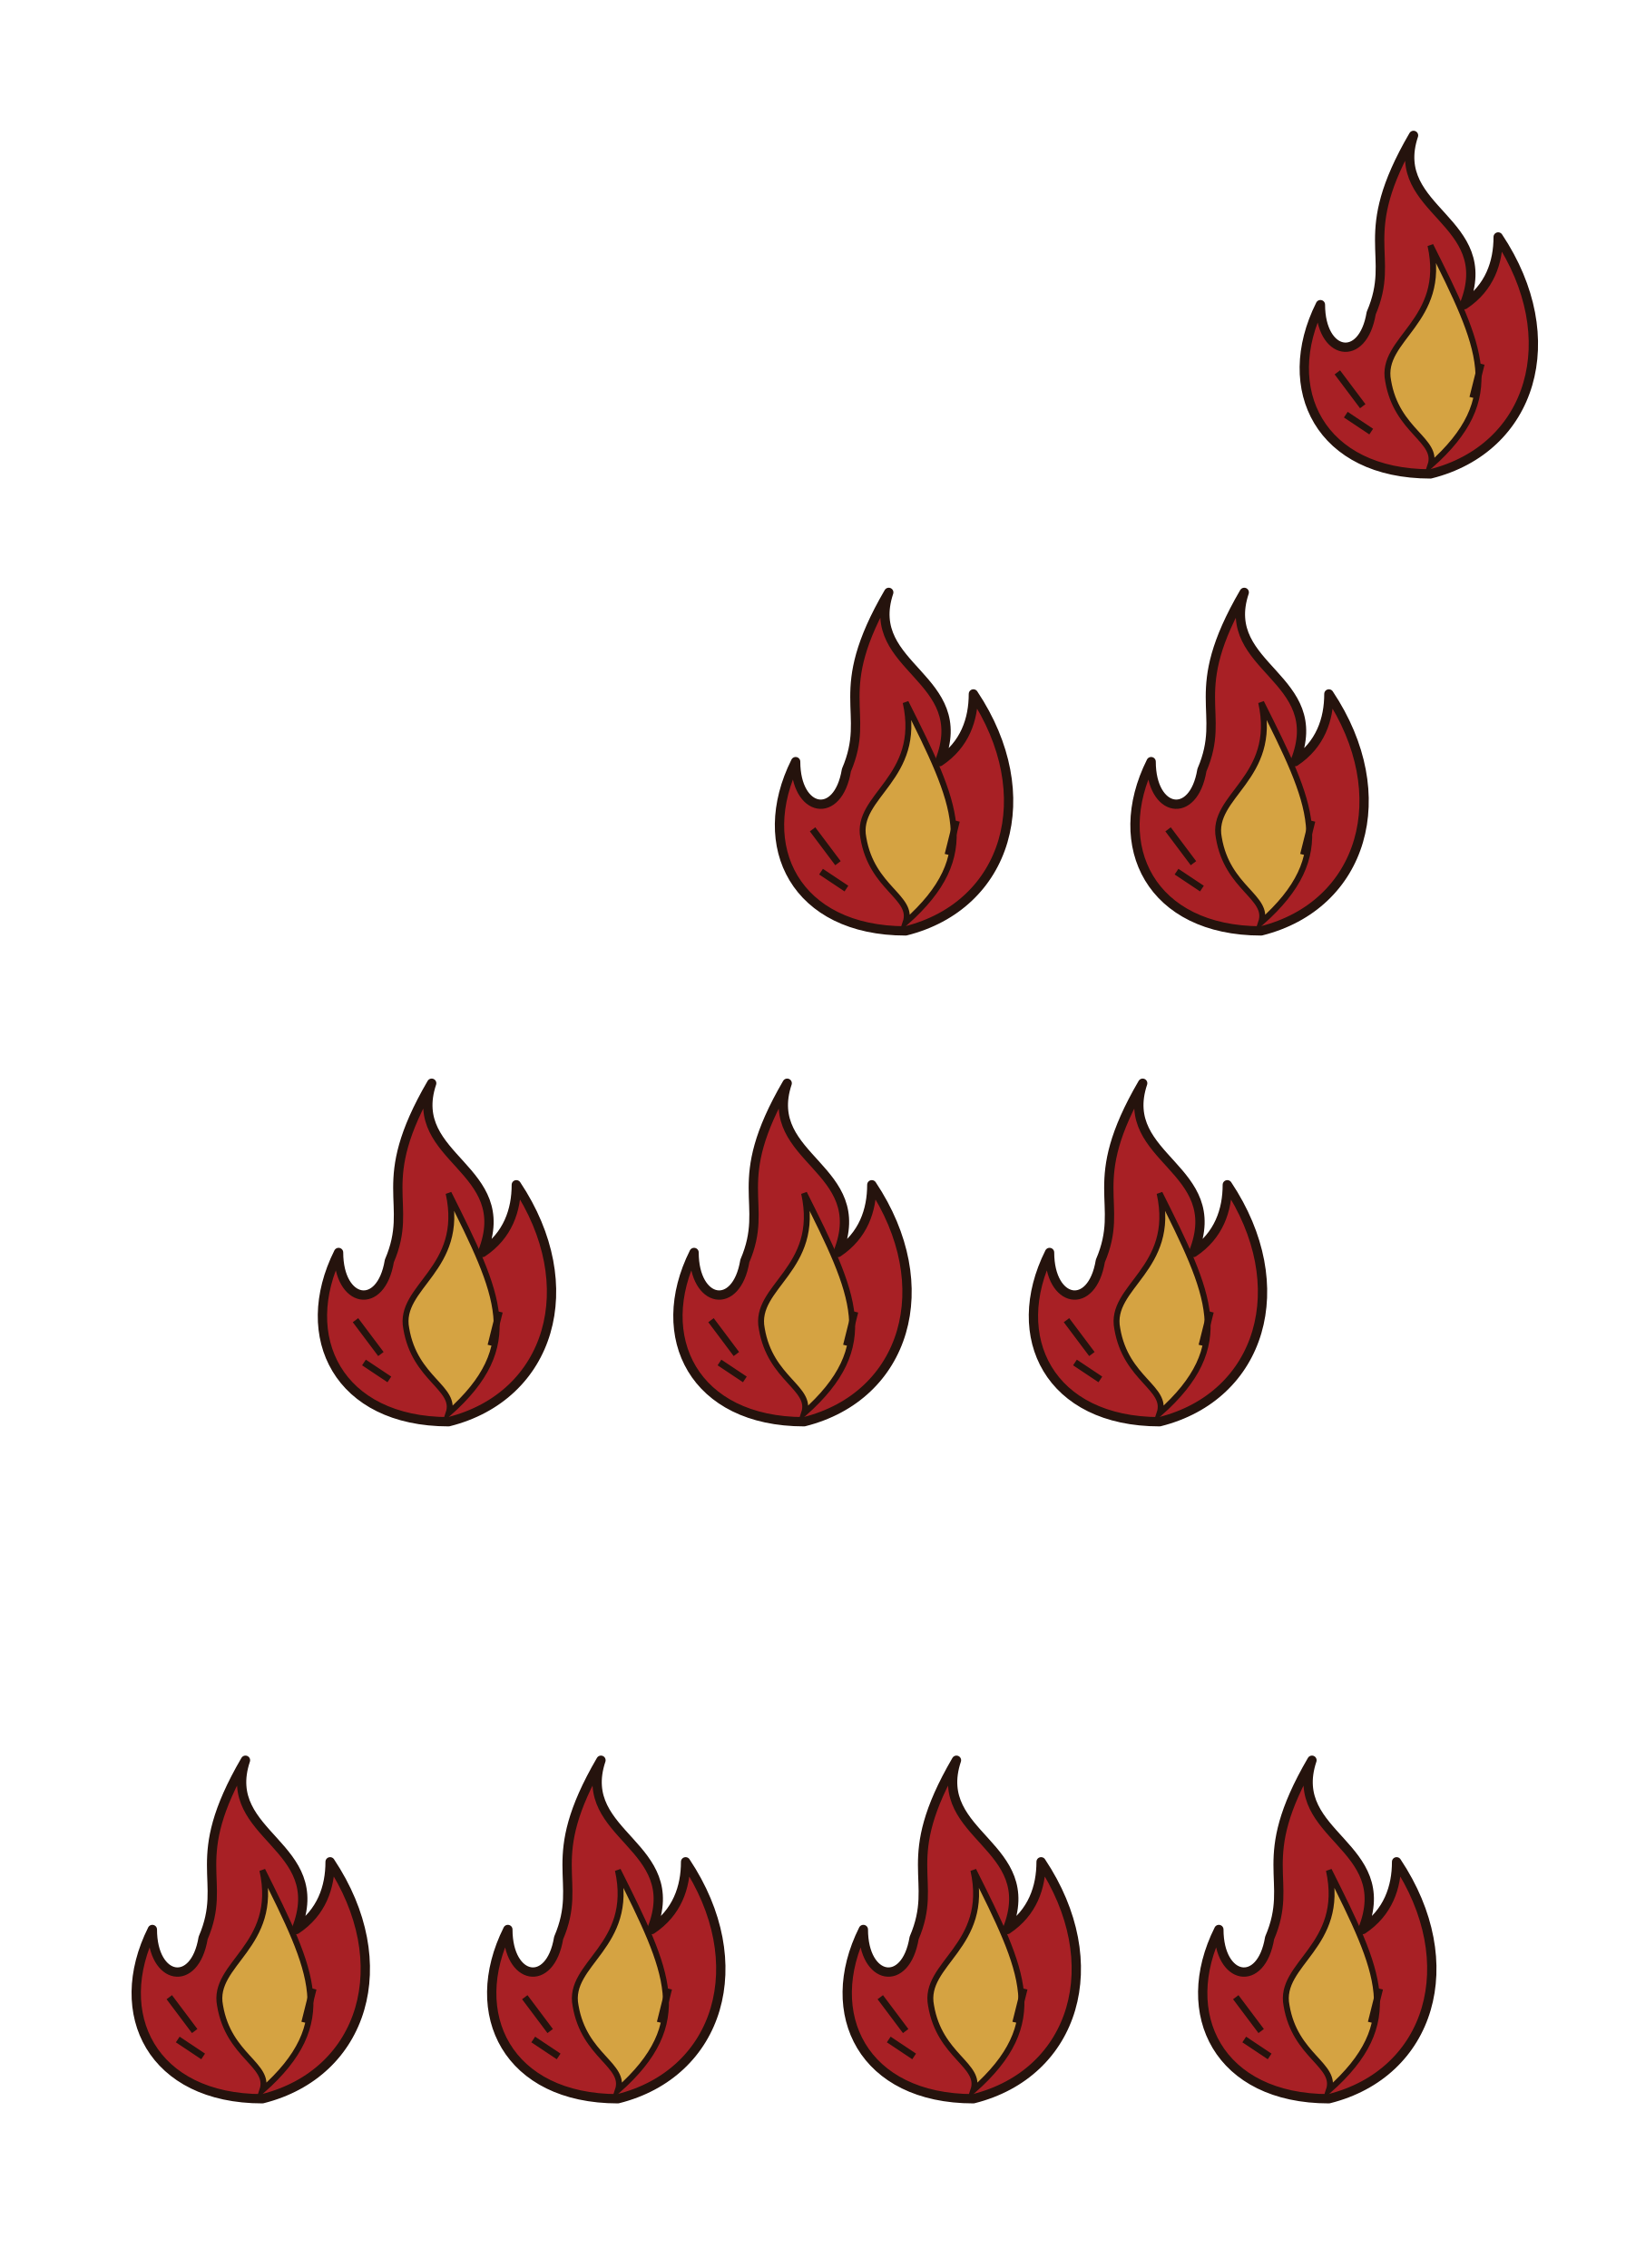
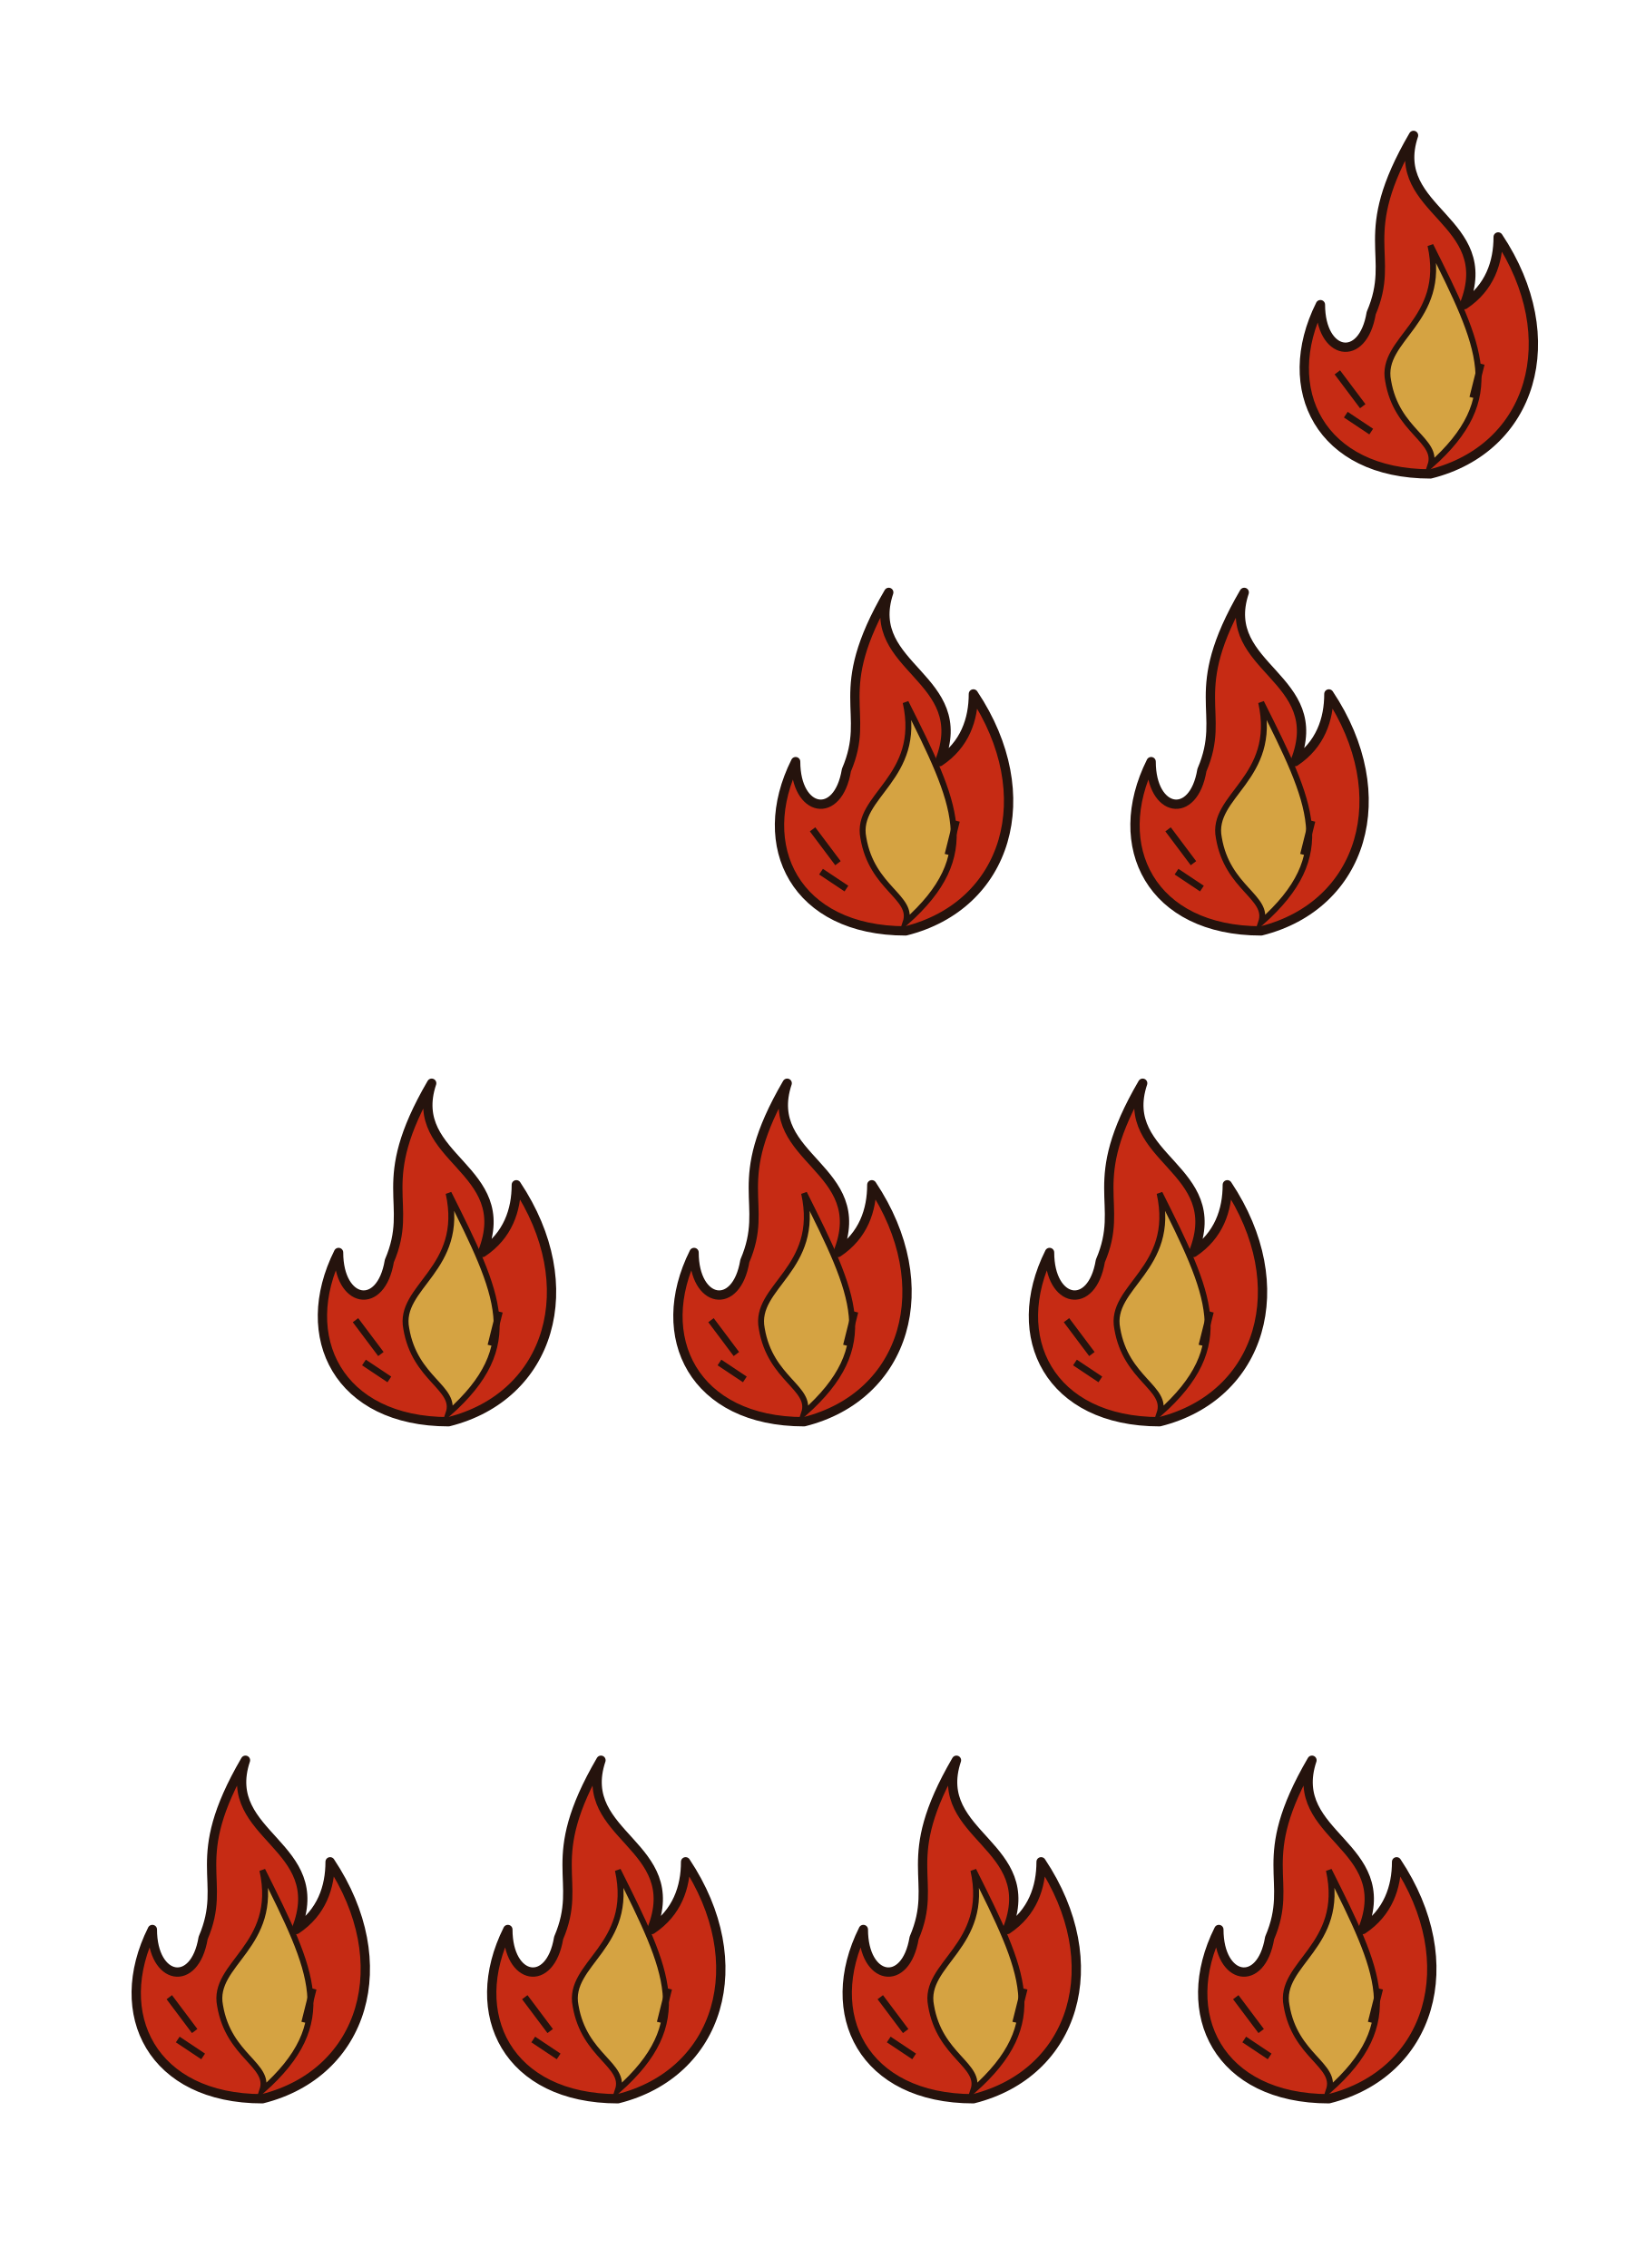
<svg xmlns="http://www.w3.org/2000/svg" width="768" height="1072" viewBox="0 0 96 134">
  <g class="flame" transform="translate(76.000 8.000) scale(0.5)">
-     <path d="M15 0C12 9 25 10 21 20C24 18 25 15 25 12C33 24 29 37 17 40C4 40-1 30 4 20C4 26 9 27 10 21C13 14 8 12 15 0Z" fill="#a82025" stroke="#25130d" stroke-width="1.1" stroke-linejoin="round" />
+     <path d="M15 0C12 9 25 10 21 20C24 18 25 15 25 12C33 24 29 37 17 40C4 40-1 30 4 20C4 26 9 27 10 21C13 14 8 12 15 0Z" fill="#c62b14" stroke="#25130d" stroke-width="1.1" stroke-linejoin="round" />
    <path d="M17 13C19 22 11 24 12 29C13 35 18 36 17 39C26 31 23 25 17 13Z" fill="#d5a342" stroke="#25130d" stroke-width=".7" />
    <path d="M6 28L9 32M7 33L10 35M23 27L22 31" fill="none" stroke="#25130d" stroke-width=".8" />
  </g>
  <g class="flame" transform="translate(45.000 35.000) scale(0.5)">
-     <path d="M15 0C12 9 25 10 21 20C24 18 25 15 25 12C33 24 29 37 17 40C4 40-1 30 4 20C4 26 9 27 10 21C13 14 8 12 15 0Z" fill="#a82025" stroke="#25130d" stroke-width="1.1" stroke-linejoin="round" />
+     <path d="M15 0C12 9 25 10 21 20C24 18 25 15 25 12C33 24 29 37 17 40C4 40-1 30 4 20C4 26 9 27 10 21C13 14 8 12 15 0Z" fill="#c62b14" stroke="#25130d" stroke-width="1.1" stroke-linejoin="round" />
    <path d="M17 13C19 22 11 24 12 29C13 35 18 36 17 39C26 31 23 25 17 13Z" fill="#d5a342" stroke="#25130d" stroke-width=".7" />
    <path d="M6 28L9 32M7 33L10 35M23 27L22 31" fill="none" stroke="#25130d" stroke-width=".8" />
  </g>
  <g class="flame" transform="translate(66.000 35.000) scale(0.5)">
-     <path d="M15 0C12 9 25 10 21 20C24 18 25 15 25 12C33 24 29 37 17 40C4 40-1 30 4 20C4 26 9 27 10 21C13 14 8 12 15 0Z" fill="#a82025" stroke="#25130d" stroke-width="1.1" stroke-linejoin="round" />
+     <path d="M15 0C12 9 25 10 21 20C24 18 25 15 25 12C33 24 29 37 17 40C4 40-1 30 4 20C4 26 9 27 10 21C13 14 8 12 15 0Z" fill="#c62b14" stroke="#25130d" stroke-width="1.1" stroke-linejoin="round" />
    <path d="M17 13C19 22 11 24 12 29C13 35 18 36 17 39C26 31 23 25 17 13Z" fill="#d5a342" stroke="#25130d" stroke-width=".7" />
    <path d="M6 28L9 32M7 33L10 35M23 27L22 31" fill="none" stroke="#25130d" stroke-width=".8" />
  </g>
  <g class="flame" transform="translate(18.000 64.000) scale(0.5)">
-     <path d="M15 0C12 9 25 10 21 20C24 18 25 15 25 12C33 24 29 37 17 40C4 40-1 30 4 20C4 26 9 27 10 21C13 14 8 12 15 0Z" fill="#a82025" stroke="#25130d" stroke-width="1.1" stroke-linejoin="round" />
+     <path d="M15 0C12 9 25 10 21 20C24 18 25 15 25 12C33 24 29 37 17 40C4 40-1 30 4 20C4 26 9 27 10 21C13 14 8 12 15 0Z" fill="#c62b14" stroke="#25130d" stroke-width="1.1" stroke-linejoin="round" />
    <path d="M17 13C19 22 11 24 12 29C13 35 18 36 17 39C26 31 23 25 17 13Z" fill="#d5a342" stroke="#25130d" stroke-width=".7" />
    <path d="M6 28L9 32M7 33L10 35M23 27L22 31" fill="none" stroke="#25130d" stroke-width=".8" />
  </g>
  <g class="flame" transform="translate(39.000 64.000) scale(0.5)">
-     <path d="M15 0C12 9 25 10 21 20C24 18 25 15 25 12C33 24 29 37 17 40C4 40-1 30 4 20C4 26 9 27 10 21C13 14 8 12 15 0Z" fill="#a82025" stroke="#25130d" stroke-width="1.1" stroke-linejoin="round" />
+     <path d="M15 0C12 9 25 10 21 20C24 18 25 15 25 12C33 24 29 37 17 40C4 40-1 30 4 20C4 26 9 27 10 21C13 14 8 12 15 0Z" fill="#c62b14" stroke="#25130d" stroke-width="1.1" stroke-linejoin="round" />
    <path d="M17 13C19 22 11 24 12 29C13 35 18 36 17 39C26 31 23 25 17 13Z" fill="#d5a342" stroke="#25130d" stroke-width=".7" />
    <path d="M6 28L9 32M7 33L10 35M23 27L22 31" fill="none" stroke="#25130d" stroke-width=".8" />
  </g>
  <g class="flame" transform="translate(60.000 64.000) scale(0.5)">
-     <path d="M15 0C12 9 25 10 21 20C24 18 25 15 25 12C33 24 29 37 17 40C4 40-1 30 4 20C4 26 9 27 10 21C13 14 8 12 15 0Z" fill="#a82025" stroke="#25130d" stroke-width="1.1" stroke-linejoin="round" />
+     <path d="M15 0C12 9 25 10 21 20C24 18 25 15 25 12C33 24 29 37 17 40C4 40-1 30 4 20C4 26 9 27 10 21C13 14 8 12 15 0Z" fill="#c62b14" stroke="#25130d" stroke-width="1.1" stroke-linejoin="round" />
    <path d="M17 13C19 22 11 24 12 29C13 35 18 36 17 39C26 31 23 25 17 13Z" fill="#d5a342" stroke="#25130d" stroke-width=".7" />
    <path d="M6 28L9 32M7 33L10 35M23 27L22 31" fill="none" stroke="#25130d" stroke-width=".8" />
  </g>
  <g class="flame" transform="translate(7.000 104.000) scale(0.5)">
-     <path d="M15 0C12 9 25 10 21 20C24 18 25 15 25 12C33 24 29 37 17 40C4 40-1 30 4 20C4 26 9 27 10 21C13 14 8 12 15 0Z" fill="#a82025" stroke="#25130d" stroke-width="1.1" stroke-linejoin="round" />
+     <path d="M15 0C12 9 25 10 21 20C24 18 25 15 25 12C33 24 29 37 17 40C4 40-1 30 4 20C4 26 9 27 10 21C13 14 8 12 15 0Z" fill="#c62b14" stroke="#25130d" stroke-width="1.1" stroke-linejoin="round" />
    <path d="M17 13C19 22 11 24 12 29C13 35 18 36 17 39C26 31 23 25 17 13Z" fill="#d5a342" stroke="#25130d" stroke-width=".7" />
    <path d="M6 28L9 32M7 33L10 35M23 27L22 31" fill="none" stroke="#25130d" stroke-width=".8" />
  </g>
  <g class="flame" transform="translate(28.000 104.000) scale(0.5)">
-     <path d="M15 0C12 9 25 10 21 20C24 18 25 15 25 12C33 24 29 37 17 40C4 40-1 30 4 20C4 26 9 27 10 21C13 14 8 12 15 0Z" fill="#a82025" stroke="#25130d" stroke-width="1.1" stroke-linejoin="round" />
+     <path d="M15 0C12 9 25 10 21 20C24 18 25 15 25 12C33 24 29 37 17 40C4 40-1 30 4 20C4 26 9 27 10 21C13 14 8 12 15 0Z" fill="#c62b14" stroke="#25130d" stroke-width="1.1" stroke-linejoin="round" />
    <path d="M17 13C19 22 11 24 12 29C13 35 18 36 17 39C26 31 23 25 17 13Z" fill="#d5a342" stroke="#25130d" stroke-width=".7" />
    <path d="M6 28L9 32M7 33L10 35M23 27L22 31" fill="none" stroke="#25130d" stroke-width=".8" />
  </g>
  <g class="flame" transform="translate(49.000 104.000) scale(0.5)">
-     <path d="M15 0C12 9 25 10 21 20C24 18 25 15 25 12C33 24 29 37 17 40C4 40-1 30 4 20C4 26 9 27 10 21C13 14 8 12 15 0Z" fill="#a82025" stroke="#25130d" stroke-width="1.1" stroke-linejoin="round" />
+     <path d="M15 0C12 9 25 10 21 20C24 18 25 15 25 12C33 24 29 37 17 40C4 40-1 30 4 20C4 26 9 27 10 21C13 14 8 12 15 0Z" fill="#c62b14" stroke="#25130d" stroke-width="1.1" stroke-linejoin="round" />
    <path d="M17 13C19 22 11 24 12 29C13 35 18 36 17 39C26 31 23 25 17 13Z" fill="#d5a342" stroke="#25130d" stroke-width=".7" />
    <path d="M6 28L9 32M7 33L10 35M23 27L22 31" fill="none" stroke="#25130d" stroke-width=".8" />
  </g>
  <g class="flame" transform="translate(70.000 104.000) scale(0.5)">
-     <path d="M15 0C12 9 25 10 21 20C24 18 25 15 25 12C33 24 29 37 17 40C4 40-1 30 4 20C4 26 9 27 10 21C13 14 8 12 15 0Z" fill="#a82025" stroke="#25130d" stroke-width="1.1" stroke-linejoin="round" />
+     <path d="M15 0C12 9 25 10 21 20C24 18 25 15 25 12C33 24 29 37 17 40C4 40-1 30 4 20C4 26 9 27 10 21C13 14 8 12 15 0Z" fill="#c62b14" stroke="#25130d" stroke-width="1.1" stroke-linejoin="round" />
    <path d="M17 13C19 22 11 24 12 29C13 35 18 36 17 39C26 31 23 25 17 13Z" fill="#d5a342" stroke="#25130d" stroke-width=".7" />
    <path d="M6 28L9 32M7 33L10 35M23 27L22 31" fill="none" stroke="#25130d" stroke-width=".8" />
  </g>
</svg>
